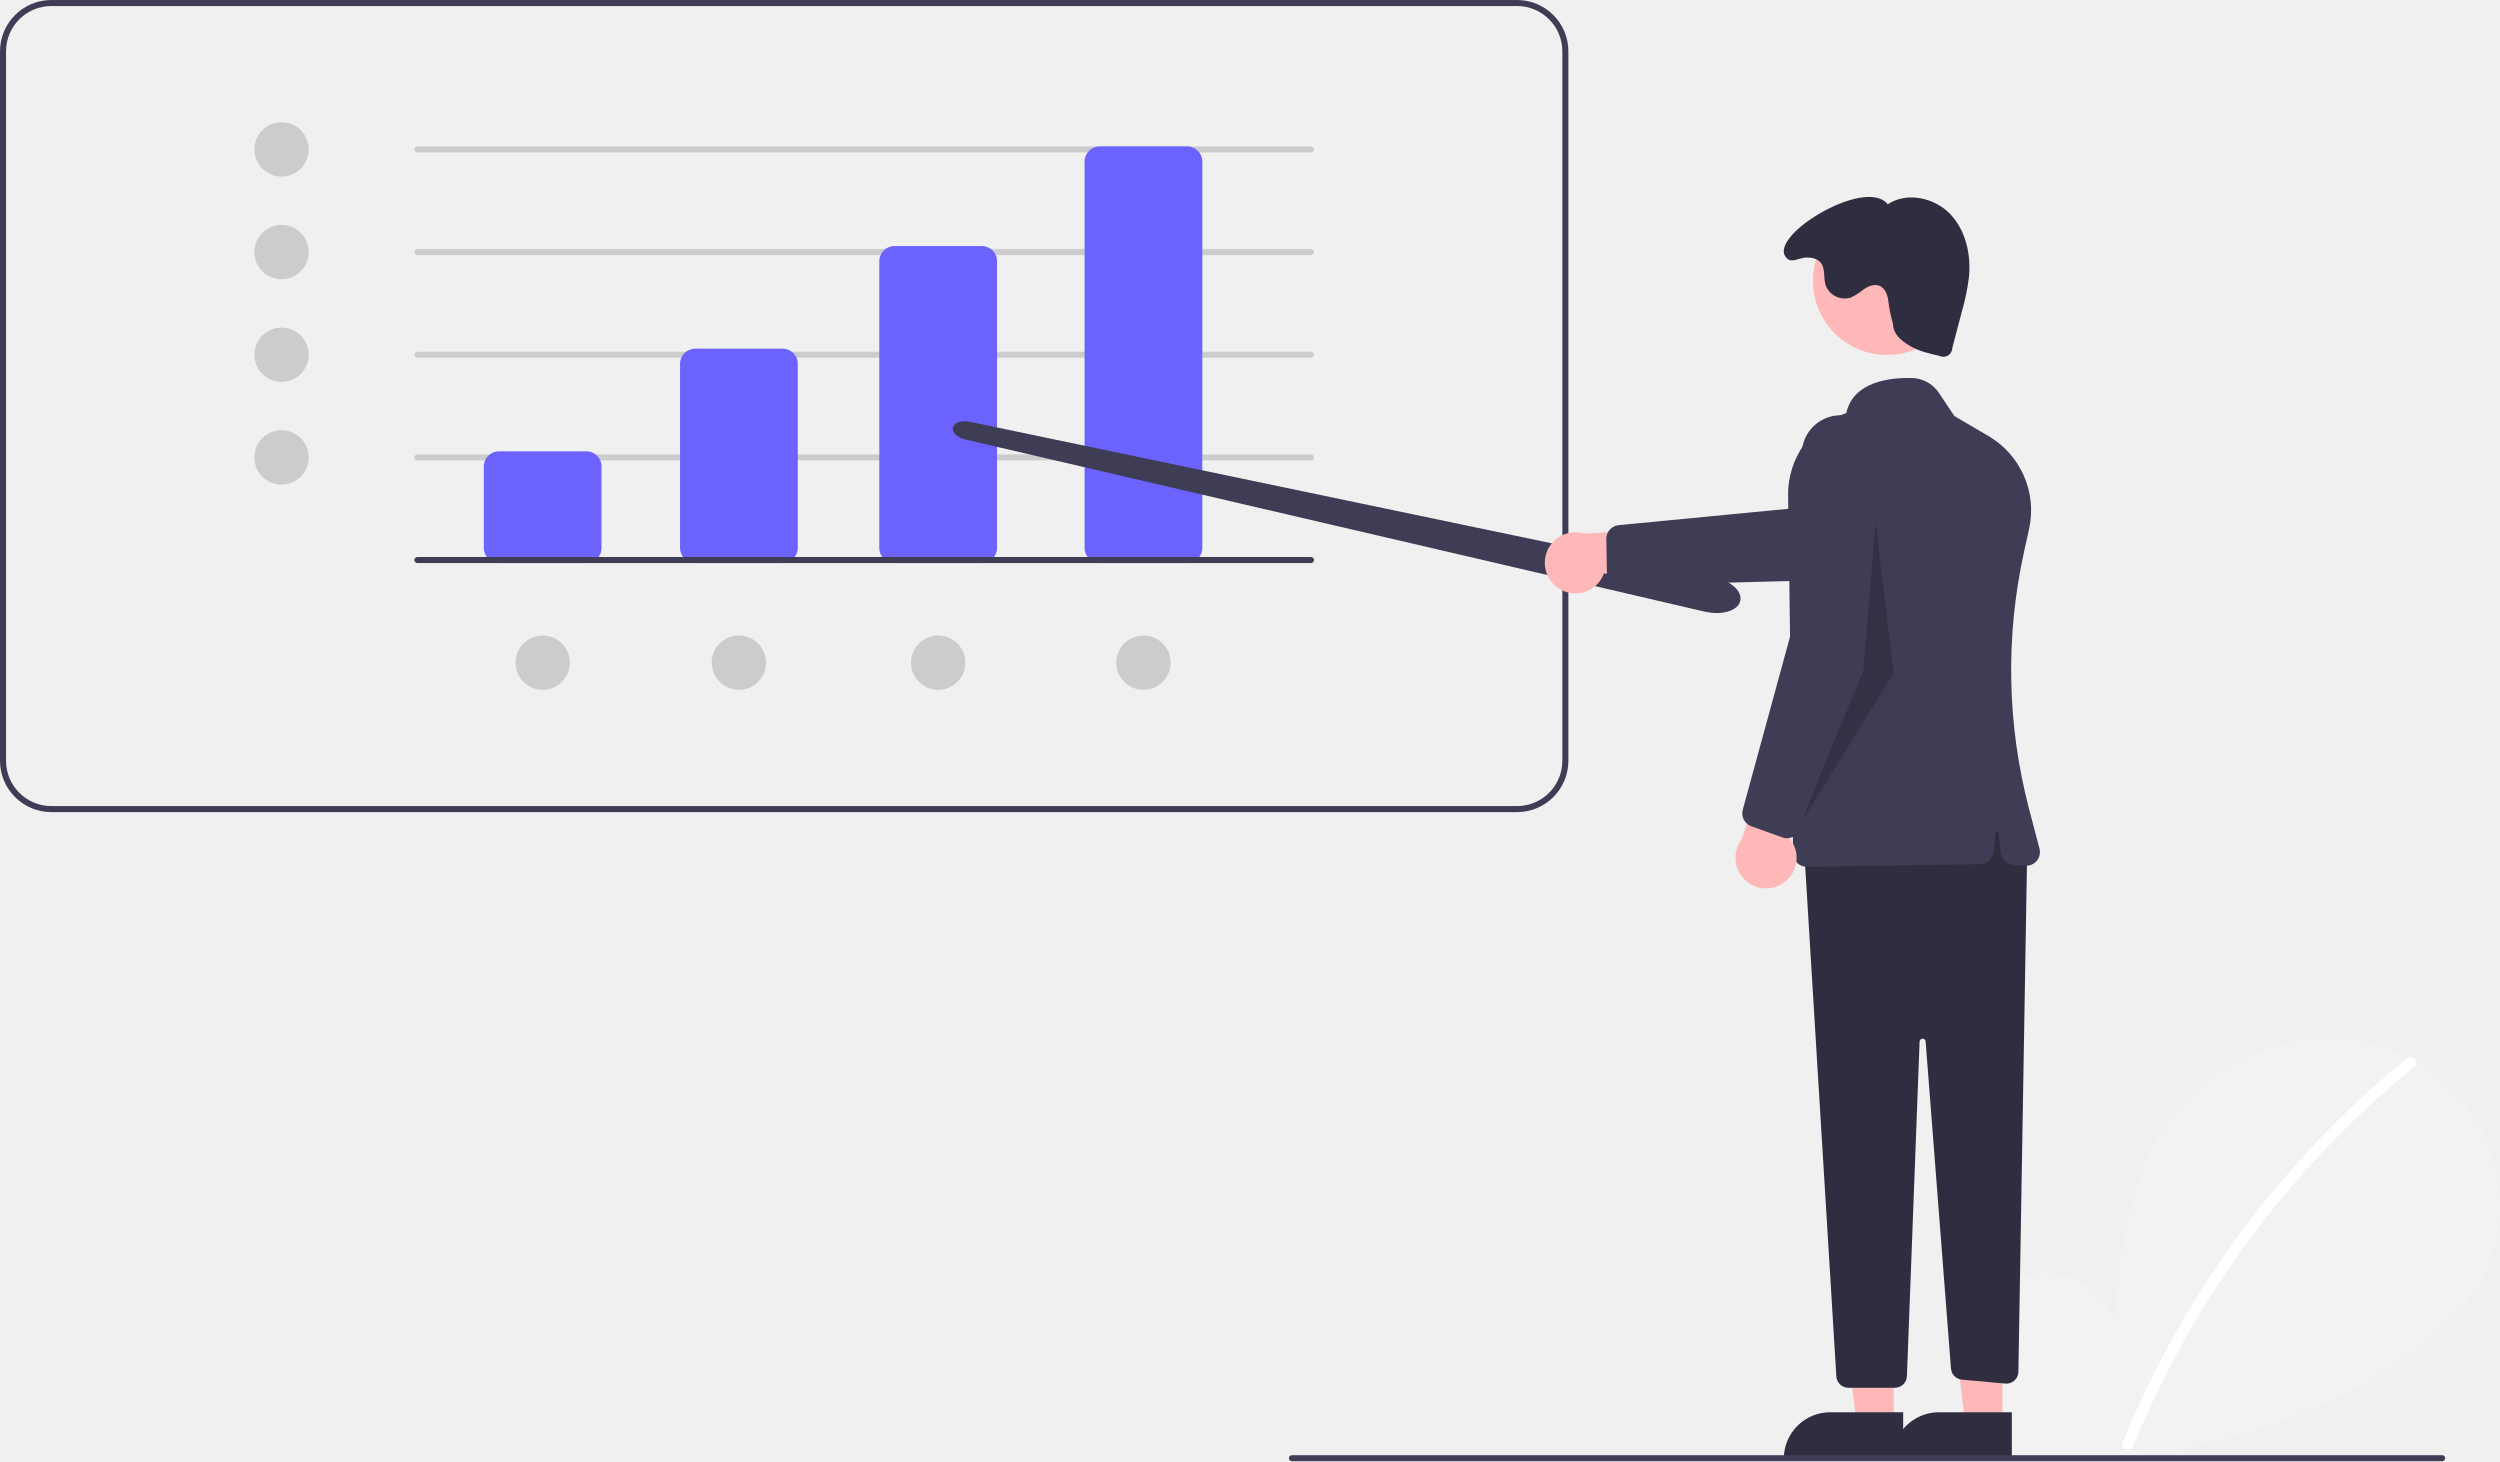
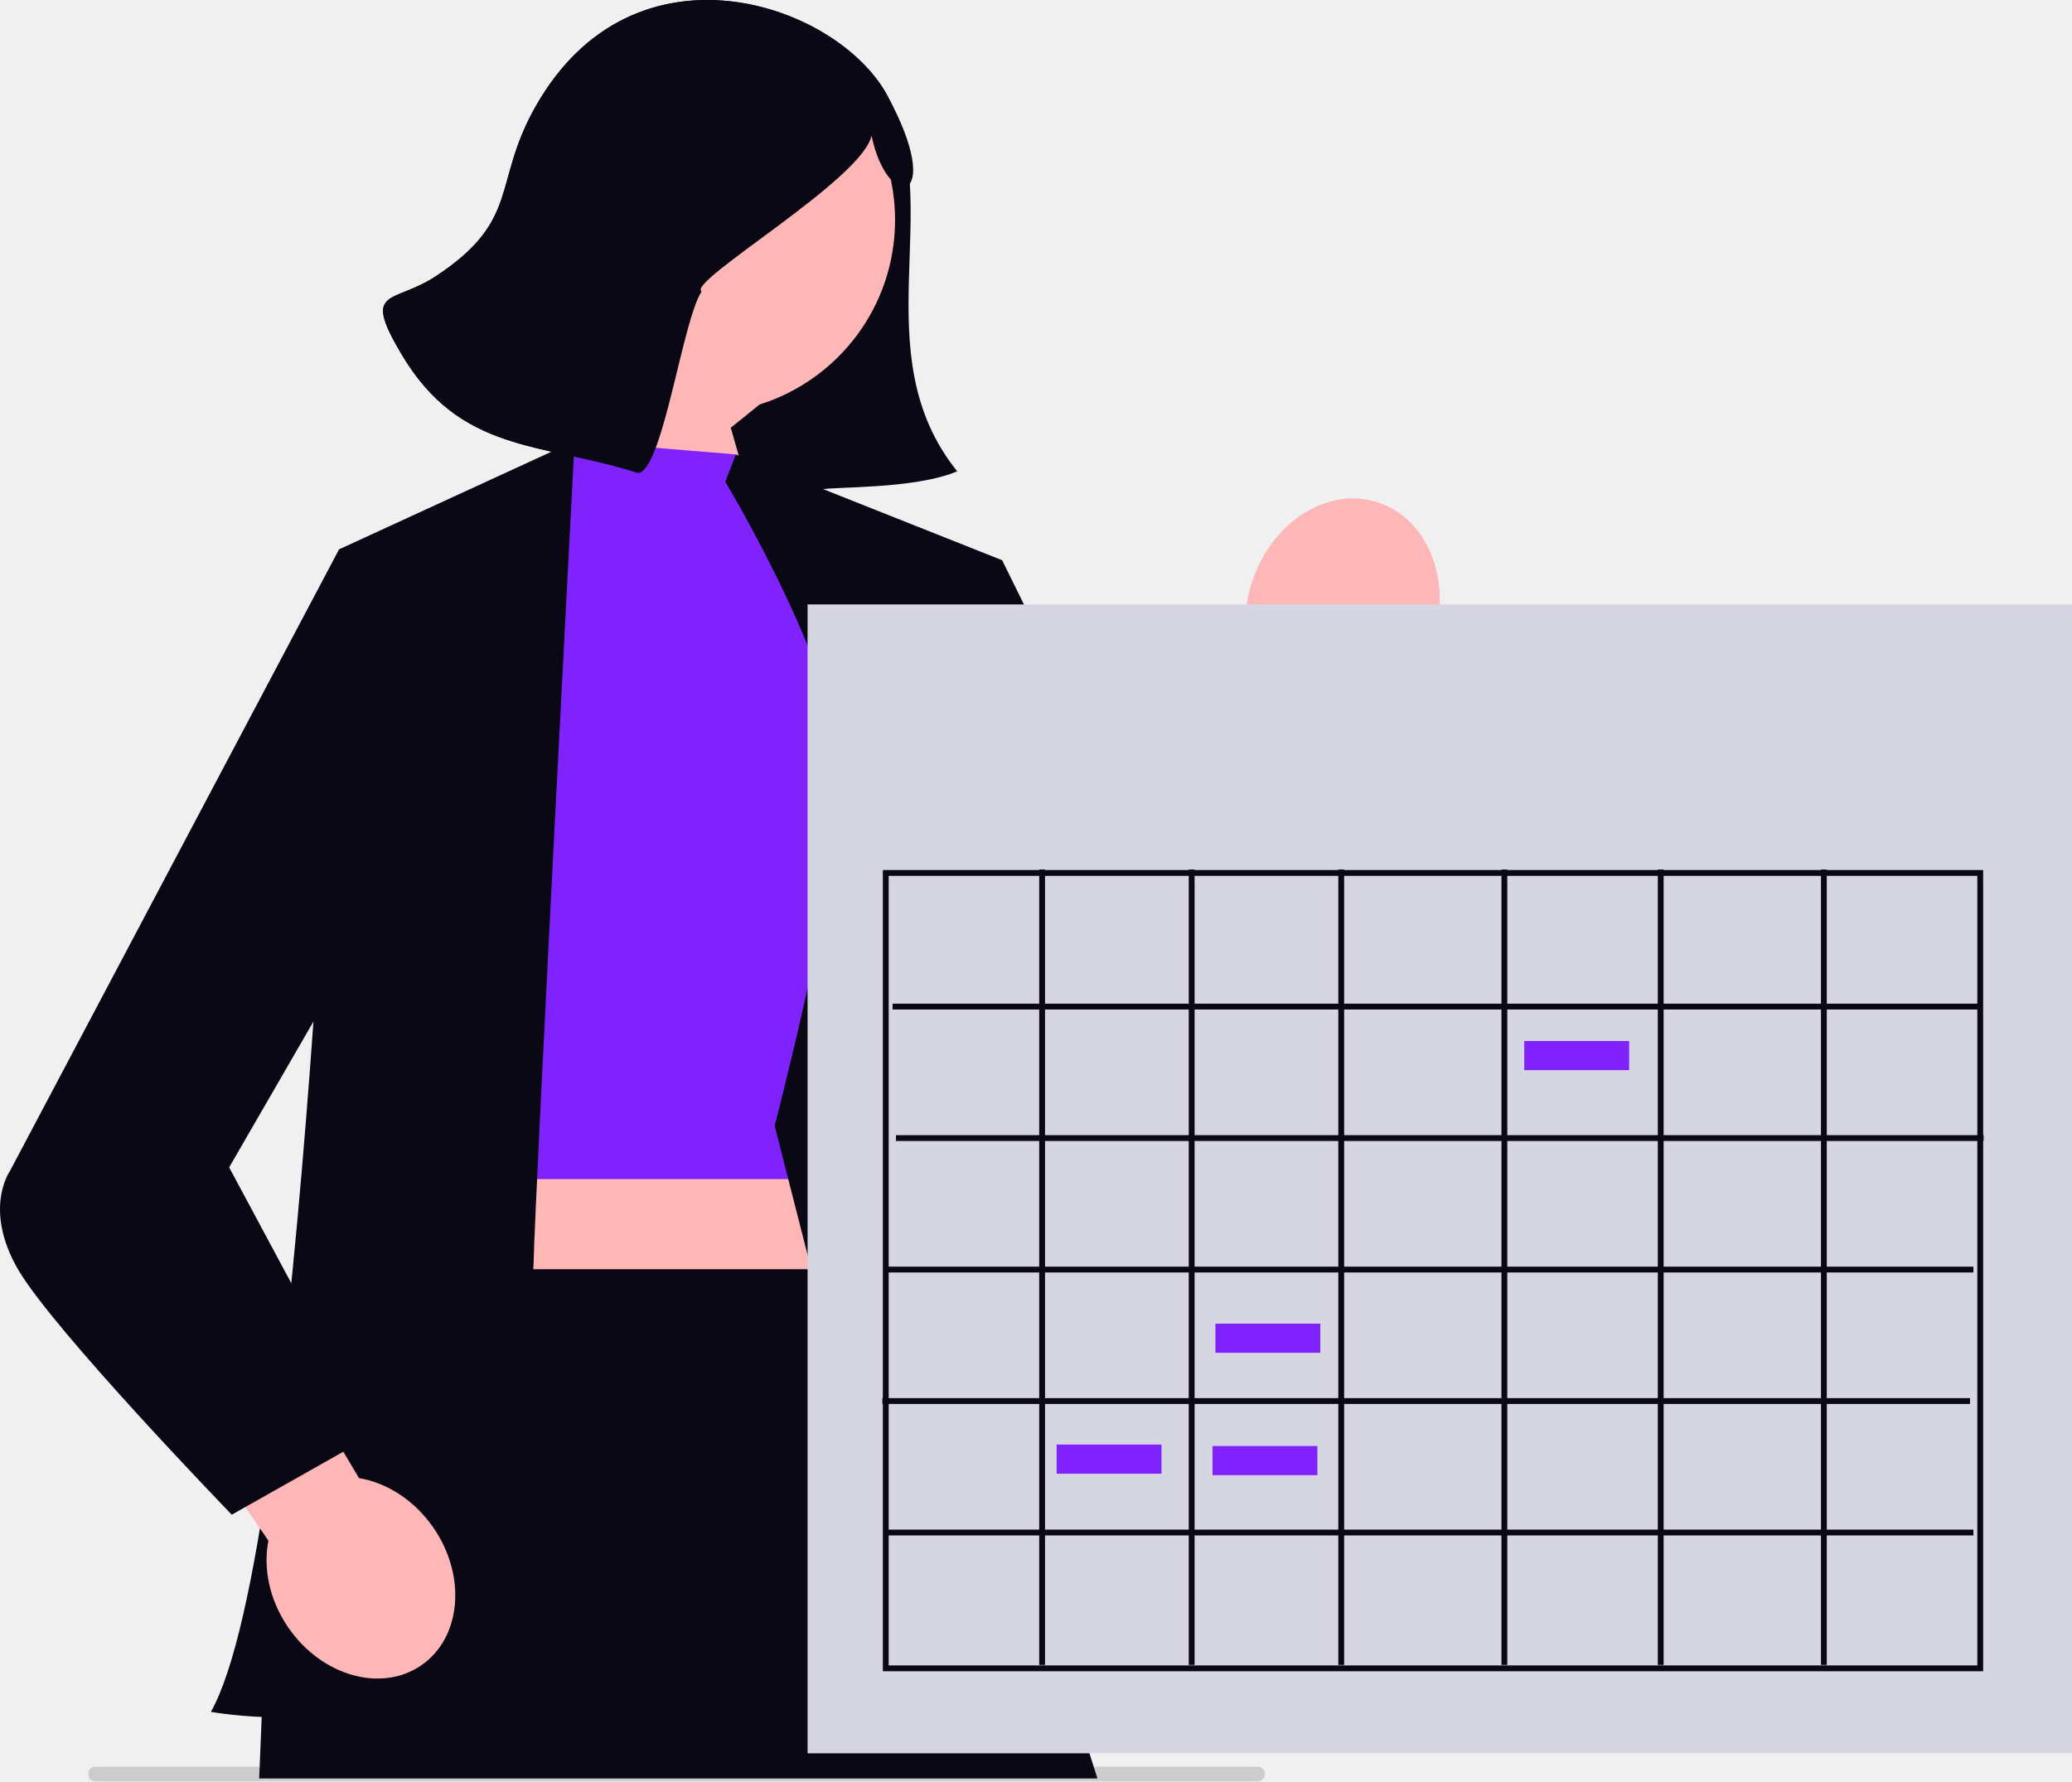
- <svg xmlns="http://www.w3.org/2000/svg" width="828.078" height="484" viewBox="0 0 828.078 484" role="img" artist="Katerina Limpitsouni" source="https://undraw.co/">
-   <path d="M688.461,477h-485.5a17.019,17.019,0,0,1-17-17V225a17.019,17.019,0,0,1,17-17h485.5a17.019,17.019,0,0,1,17,17V460A17.019,17.019,0,0,1,688.461,477Zm-485.5-267a15.017,15.017,0,0,0-15,15V460a15.017,15.017,0,0,0,15,15h485.5a15.017,15.017,0,0,0,15-15V225a15.017,15.017,0,0,0-15-15Z" transform="translate(-185.9609 -208)" fill="#3f3d56" />
-   <circle cx="93.25" cy="49.5" r="9" fill="#ccc" />
-   <circle cx="93.25" cy="83.5" r="9" fill="#ccc" />
-   <circle cx="93.25" cy="117.5" r="9" fill="#ccc" />
-   <circle cx="93.25" cy="151.5" r="9" fill="#ccc" />
-   <circle cx="244.75" cy="219.5" r="9" fill="#ccc" />
-   <circle cx="179.75" cy="219.5" r="9" fill="#ccc" />
-   <circle cx="378.75" cy="219.5" r="9" fill="#ccc" />
-   <circle cx="310.75" cy="219.5" r="9" fill="#ccc" />
-   <path d="M620.211,258.5h-296a1,1,0,0,1,0-2h296a1,1,0,0,1,0,2Z" transform="translate(-185.9609 -208)" fill="#ccc" />
-   <path d="M620.211,292.5h-296a1,1,0,0,1,0-2h296a1,1,0,0,1,0,2Z" transform="translate(-185.9609 -208)" fill="#ccc" />
-   <path d="M620.211,326.5h-296a1,1,0,0,1,0-2h296a1,1,0,0,1,0,2Z" transform="translate(-185.9609 -208)" fill="#ccc" />
-   <path d="M620.211,360.5h-296a1,1,0,0,1,0-2h296a1,1,0,0,1,0,2Z" transform="translate(-185.9609 -208)" fill="#ccc" />
-   <path d="M380.211,394.5h-29a5.006,5.006,0,0,1-5-5v-27a5.006,5.006,0,0,1,5-5h29a5.006,5.006,0,0,1,5,5v27A5.006,5.006,0,0,1,380.211,394.5Z" transform="translate(-185.9609 -208)" fill="#6c63ff" />
-   <path d="M445.211,394.5h-29a5.006,5.006,0,0,1-5-5v-61a5.006,5.006,0,0,1,5-5h29a5.006,5.006,0,0,1,5,5v61A5.006,5.006,0,0,1,445.211,394.5Z" transform="translate(-185.9609 -208)" fill="#6c63ff" />
-   <path d="M511.211,394.5h-29a5.006,5.006,0,0,1-5-5v-95a5.006,5.006,0,0,1,5-5h29a5.006,5.006,0,0,1,5,5v95A5.006,5.006,0,0,1,511.211,394.5Z" transform="translate(-185.9609 -208)" fill="#6c63ff" />
-   <path d="M579.211,394.5h-29a5.006,5.006,0,0,1-5-5v-128a5.006,5.006,0,0,1,5-5h29a5.006,5.006,0,0,1,5,5v128A5.006,5.006,0,0,1,579.211,394.5Z" transform="translate(-185.9609 -208)" fill="#6c63ff" />
-   <path d="M849.414,686.344c-8.993-7.599-14.455-19.602-13.022-31.288s10.305-22.428,21.813-24.91,24.628,4.388,28.123,15.63c1.924-21.674,4.141-44.257,15.664-62.715,10.434-16.713,28.507-28.672,48.093-30.811s40.208,5.941,52.424,21.4,15.206,37.934,6.651,55.682c-6.302,13.075-17.914,22.805-30.079,30.721a194.129,194.129,0,0,1-132.772,29.046Z" transform="translate(-185.9609 -208)" fill="#f2f2f2" />
-   <path d="M983.14,558.639A317.625,317.625,0,0,0,938.876,602.593a318.551,318.551,0,0,0-49.856,83.314c-.898,2.2,2.675,3.158,3.562.982a316.759,316.759,0,0,1,93.17-125.638c1.844-1.502-.783-4.102-2.612-2.612Z" transform="translate(-185.9609 -208)" fill="#fff" />
-   <path d="M754.571,411.058a17.509,17.509,0,0,1-3.386-.339h-0q-.305-.061-.611-.131L505.676,353.567c-2.66-.62-4.427-2.293-4.11-3.893a2.659,2.659,0,0,1,2.039-1.882,7.418,7.418,0,0,1,3.622-.081l246.418,51.462c5.548,1.158,9.4,4.563,8.769,7.751-.331,1.668-1.8,2.962-4.137,3.643A13.356,13.356,0,0,1,754.571,411.058Z" transform="translate(-185.9609 -208)" fill="#3f3d56" />
-   <path d="M702.693,403.169a10.056,10.056,0,0,0,14.525-5.175l35.727.745-9.898-15.712-32.41,1.701a10.11,10.11,0,0,0-7.945,18.441Z" transform="translate(-185.9609 -208)" fill="#ffb8b8" />
-   <path d="M718.211,397.462l-.186-10.951a4.524,4.524,0,0,1,4.067-4.556l64.201-6.196,53.49-17.538a12.819,12.819,0,1,1,7.633,24.472l-59.206,17.53-65.387,1.661a4.509,4.509,0,0,1-4.428-3.213A4.522,4.522,0,0,1,718.211,397.462Z" transform="translate(-185.9609 -208)" fill="#3f3d56" />
-   <polygon points="627.258 471.782 614.998 471.781 609.166 424.493 627.26 424.494 627.258 471.782" fill="#ffb8b8" />
-   <path d="M816.346,691.666l-39.531-.001v-.5a15.386,15.386,0,0,1,15.386-15.386h.001l24.144.001Z" transform="translate(-185.9609 -208)" fill="#2f2e41" />
-   <polygon points="663.258 471.782 650.998 471.781 645.166 424.493 663.26 424.494 663.258 471.782" fill="#ffb8b8" />
-   <path d="M852.346,691.666l-39.531-.001v-.5a15.386,15.386,0,0,1,15.386-15.386h.001l24.144.001Z" transform="translate(-185.9609 -208)" fill="#2f2e41" />
-   <path d="M857.447,488.674l-2.927,173.694a4,4,0,0,1-4.362,3.916l-14.346-1.304a4,4,0,0,1-3.626-3.674l-8.399-108.345a1,1,0,0,0-1.996.039l-4.198,110.826a4,4,0,0,1-3.997,3.849H798.21a4,4,0,0,1-3.993-3.756l-10.77-176.244,64-16Z" transform="translate(-185.9609 -208)" fill="#2f2e41" />
-   <circle cx="625.065" cy="93.016" r="24.561" fill="#ffb8b8" />
-   <path d="M781.255,493.841a4.469,4.469,0,0,1-1.365-3.165L778.234,372.234a28.501,28.501,0,0,1,19.282-27.441c2.301-10.439,14.548-11.747,21.687-11.591a11.085,11.085,0,0,1,8.978,4.923l5.118,7.677,11.28,6.612a28.528,28.528,0,0,1,13.47,30.816l-1.737,7.899a181.54,181.54,0,0,0,1.698,84.66l3.495,13.324a4.499,4.499,0,0,1-4.698,5.628l-4.059-.312a4.494,4.494,0,0,1-4.133-4.038l-.672-6.717a.5.5,0,0,0-.995,0l-.65,6.503a4.5,4.5,0,0,1-4.408,4.052l-57.431.884c-.024,0-.048.001-.072.001A4.471,4.471,0,0,1,781.255,493.841Z" transform="translate(-185.9609 -208)" fill="#3f3d56" />
-   <path d="M812.947,315.174c.101,3.472,2.511,5.481,5.471,7.299s6.419,2.607,9.808,3.368a2.999,2.999,0,0,0,4.405-2.625l3.108-11.823a74.841,74.841,0,0,0,2.393-11.537c.749-7.509-1.031-15.587-6.272-21.016s-14.331-7.358-20.612-3.175c-7.454-9.52-41.523,11.513-33.119,18.133,1.495,1.178,3.781-.312,5.678-.457s4.025.189,5.23,1.662c1.575,1.924.889,4.791,1.538,7.191a6.714,6.714,0,0,0,8.484,4.348,23.088,23.088,0,0,0,4.4-2.829c1.456-.97,3.295-1.686,4.934-1.075,2.16.806,2.927,3.45,3.122,5.748A53.235,53.235,0,0,0,812.947,315.174Z" transform="translate(-185.9609 -208)" fill="#2f2e41" />
-   <path d="M994.892,692h-381a1,1,0,0,1,0-2h381a1,1,0,0,1,0,2Z" transform="translate(-185.9609 -208)" fill="#3f3d56" />
-   <polygon points="621.25 173 617.25 222 596.25 273 627.25 223 621.25 173" opacity="0.2" />
-   <path d="M777.3,499.992a10.056,10.056,0,0,0,.318-15.416l13.379-33.136-18.202,3.676-9.914,30.903a10.11,10.11,0,0,0,14.42,13.973Z" transform="translate(-185.9609 -208)" fill="#ffb8b8" />
-   <path d="M776.326,485.378l-10.304-3.713a4.524,4.524,0,0,1-2.815-5.42l16.997-62.219,2.591-56.233a12.819,12.819,0,1,1,25.588,1.551l-4.628,61.573L782.098,482.636a4.509,4.509,0,0,1-4.576,2.999A4.522,4.522,0,0,1,776.326,485.378Z" transform="translate(-185.9609 -208)" fill="#3f3d56" />
-   <path d="M620.211,394.5h-296a1,1,0,0,1,0-2h296a1,1,0,0,1,0,2Z" transform="translate(-185.9609 -208)" fill="#3f3d56" />
+ <svg xmlns="http://www.w3.org/2000/svg" width="711.159" height="611.367" viewBox="0 0 711.159 611.367" role="img" artist="Katerina Limpitsouni" source="https://undraw.co/">
+   <path d="M282.25,169.956c.174.644-.288,1.09-.964.964-13.1-5.4-58.73-27.194-59.532-40.226,48.419,20.163,83.006-57.181,77.37-84.158-3.023,15.025-32.187,33.792-45.318,30.855-1.473-.329-18.038,19.119-13.017,22.659-6.488,10.01-12.973,59.11-21.213,62.192-.273.102-.661-.088-.964,0-33.068-10.508-60.717-6.56-80.994-40.979-13.454-22.836-2.725-16.751,12.053-26.516,29.3-19.361,19.132-31.742,34.23-58.335,33.692-59.346,103.257-35.386,120.527-3.857,20.494,37.412-8.441,88.737,24.105,129.205-14.702,6.255-43.108,5.189-46.765,6.267-1.897.559.456,1.832.482,1.928Z" fill="#090814" />
+   <path d="M174.447,75.484c0-36.66,29.719-66.378,66.379-66.378,36.66,0,66.379,29.719,66.379,66.378,0,29.731-19.548,54.894-46.492,63.344l-9.896,7.974,17.767,62.185-20.703,14.646-65.417-54.514s14.132-18,21.711-38.297c-17.912-11.887-29.728-32.229-29.728-55.338Z" fill="#ffb6b6" />
+   <path d="M470.989,245.556l-47.559,165.265-48.095-33.379,56.676-144.191c-4.943-9.154-6.171-21.185-2.417-33.078,6.569-20.809,25.855-33.271,43.076-27.835,17.221,5.436,25.857,26.712,19.288,47.521-3.754,11.893-11.668,21.038-20.97,25.696Z" fill="#ffb6b6" />
+   <rect x="140.718" y="310.811" width="171.552" height="199.807" fill="#ffb6b6" />
+   <path d="M431.948,611.367H32.511c-1.294-.099-2.25-1.224-2.167-2.518-.084-1.28.872-2.406,2.167-2.505h399.437c1.14.14,2.04,1.041,2.18,2.18.183,1.393-.787,2.658-2.18,2.843Z" fill="#ccc" />
+   <polygon points="198.304 151.484 157.522 244.615 161.558 404.673 299.389 404.673 303.716 234.839 252.544 155.966 198.304 151.484" fill="#7f22fe" />
+   <path d="M116.371,188.543s-11.939,342.471-43.996,398.987c0,0,44.302,7.72,55.57-8.247,11.268-15.967,54.727-122.271,55.198-145.813.471-23.542,14.086-282.1,14.086-282.1l-80.858,37.173Z" fill="#090814" />
+   <path d="M248.944,165.377l3.6-9.411,91.407,36.3s-4.265,342.248,32.74,376.832c0,0-61.82-2.949-63.873-4.365s-46.934-178.392-46.934-178.392c0,0,21.395-81.986,23.046-116.993,1.652-35.007-39.986-103.97-39.986-103.97Z" fill="#090814" />
+   <polygon points="130.186 435.608 91.274 553.849 88.956 610.385 376.665 610.385 321.177 435.608 130.186 435.608" fill="#090814" />
+   <path d="M320.758,198.956l23.193-6.691,53.329,108.003,22.855-59.155,56.466,16.133s-25.666,166.562-64.469,157.603c-38.803-8.959-91.375-100.428-91.375-100.428v-115.465Z" fill="#090814" />
+   <path d="M92.13,528.775L14.296,415.627l35.781-31.48,73.139,123.146c9.486,1.582,18.967,7.508,25.522,16.993,11.468,16.596,9.631,37.744-4.104,47.235-13.735,9.491-34.166,3.731-45.634-12.865-6.554-9.485-8.744-20.449-6.87-29.882Z" fill="#ffb6b6" />
+   <path d="M130.186,198.091l-13.815-9.549L3.361,401.997s-9.173,12.872,2.792,33.611c11.965,20.739,73.393,84.251,73.393,84.251l48.4-27.337-49.296-91.87,46.466-80.374,5.071-122.187Z" fill="#090814" />
+   <path d="M299.124,46.536c-3.023,15.025-63.356,49.974-58.335,53.514-6.488,10.01-12.973,59.11-21.213,62.192-.273.102-.661-.088-.964,0-33.068-10.508-60.717-6.56-80.994-40.979-13.454-22.836-2.725-16.751,12.053-26.516,29.3-19.361,19.132-31.742,34.23-58.335,33.692-59.346,103.257-35.386,120.527-3.857,20.494,37.412.333,40.958-5.303,13.981Z" fill="#090814" />
+   <rect x="277.182" y="207.438" width="433.977" height="394.313" fill="#d6d6e3" />
+   <path d="M680.661,573.585h-377.647v-274.985h377.647v274.985ZM305.014,571.585h373.647v-270.985h-373.647v270.985Z" fill="#090814" />
+   <rect x="306.347" y="344.468" width="373.314" height="2" fill="#090814" />
+   <rect x="356.678" y="298.434" width="2" height="272.985" fill="#090814" />
+   <rect x="408.008" y="298.433" width="2" height="272.986" fill="#090814" />
+   <rect x="459.339" y="298.433" width="2" height="272.985" fill="#090814" />
+   <rect x="515.335" y="298.432" width="2" height="272.986" fill="#090814" />
+   <rect x="568.998" y="298.432" width="2" height="272.985" fill="#090814" />
+   <rect x="624.995" y="298.431" width="2" height="272.986" fill="#090814" />
+   <rect x="307.514" y="389.595" width="373.313" height="2" fill="#090814" />
+   <rect x="304.014" y="434.722" width="373.313" height="2" fill="#090814" />
+   <rect x="302.847" y="479.849" width="373.314" height="2" fill="#090814" />
+   <rect x="304.014" y="524.976" width="373.313" height="2" fill="#090814" />
+   <rect x="362.659" y="495.786" width="36" height="10" fill="#7f22fe" />
+   <rect x="417.159" y="454.286" width="36" height="10" fill="#7f22fe" />
+   <rect x="523.159" y="357.286" width="36" height="10" fill="#7f22fe" />
+   <rect x="416.159" y="496.286" width="36" height="10" fill="#7f22fe" />
</svg>
